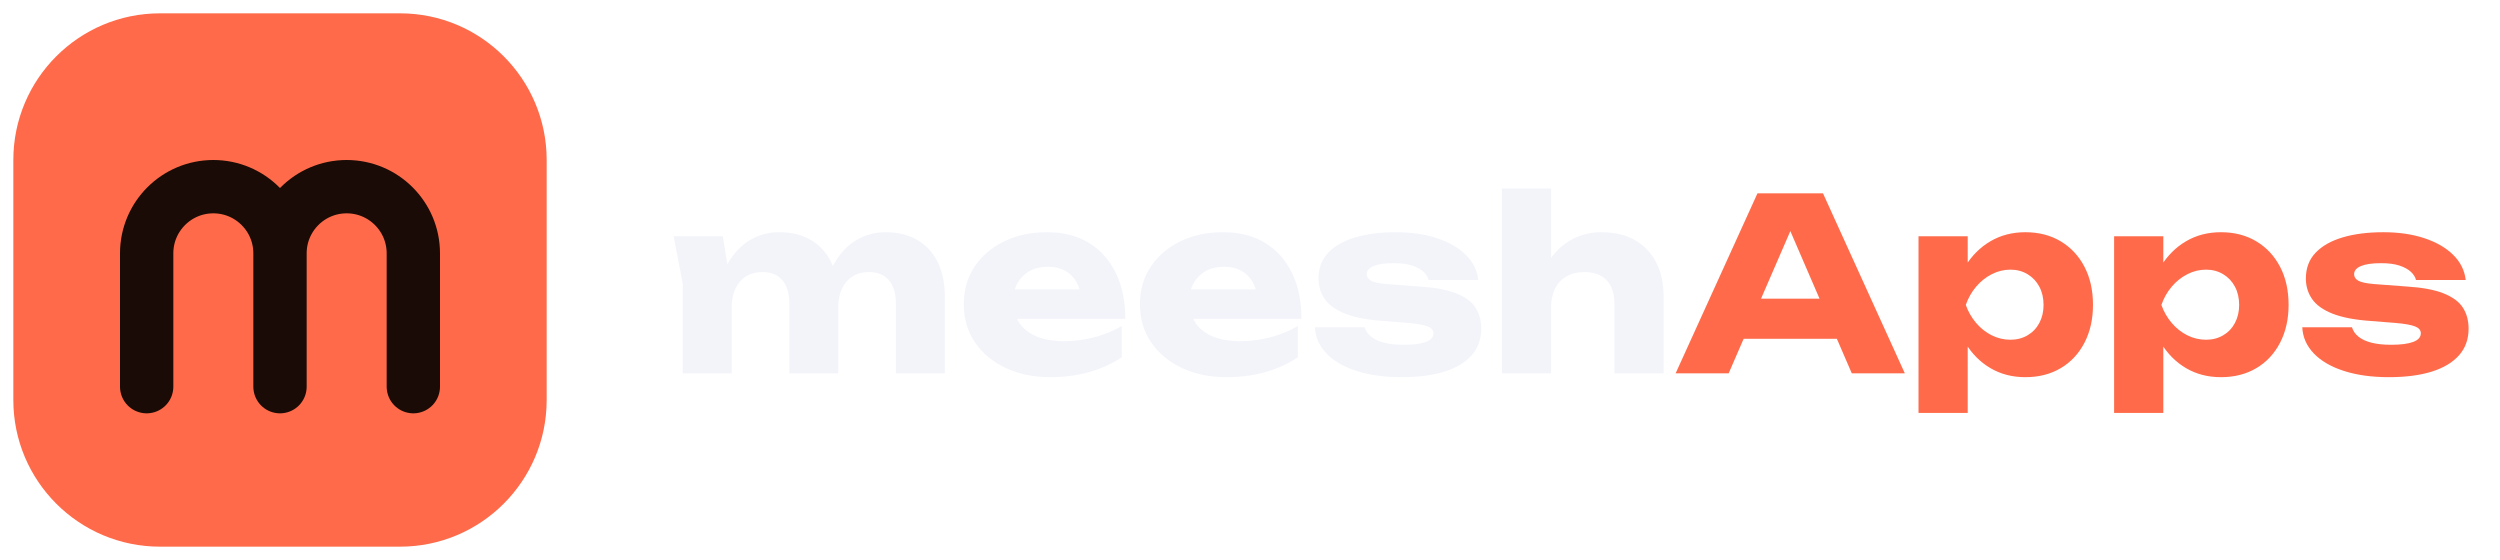
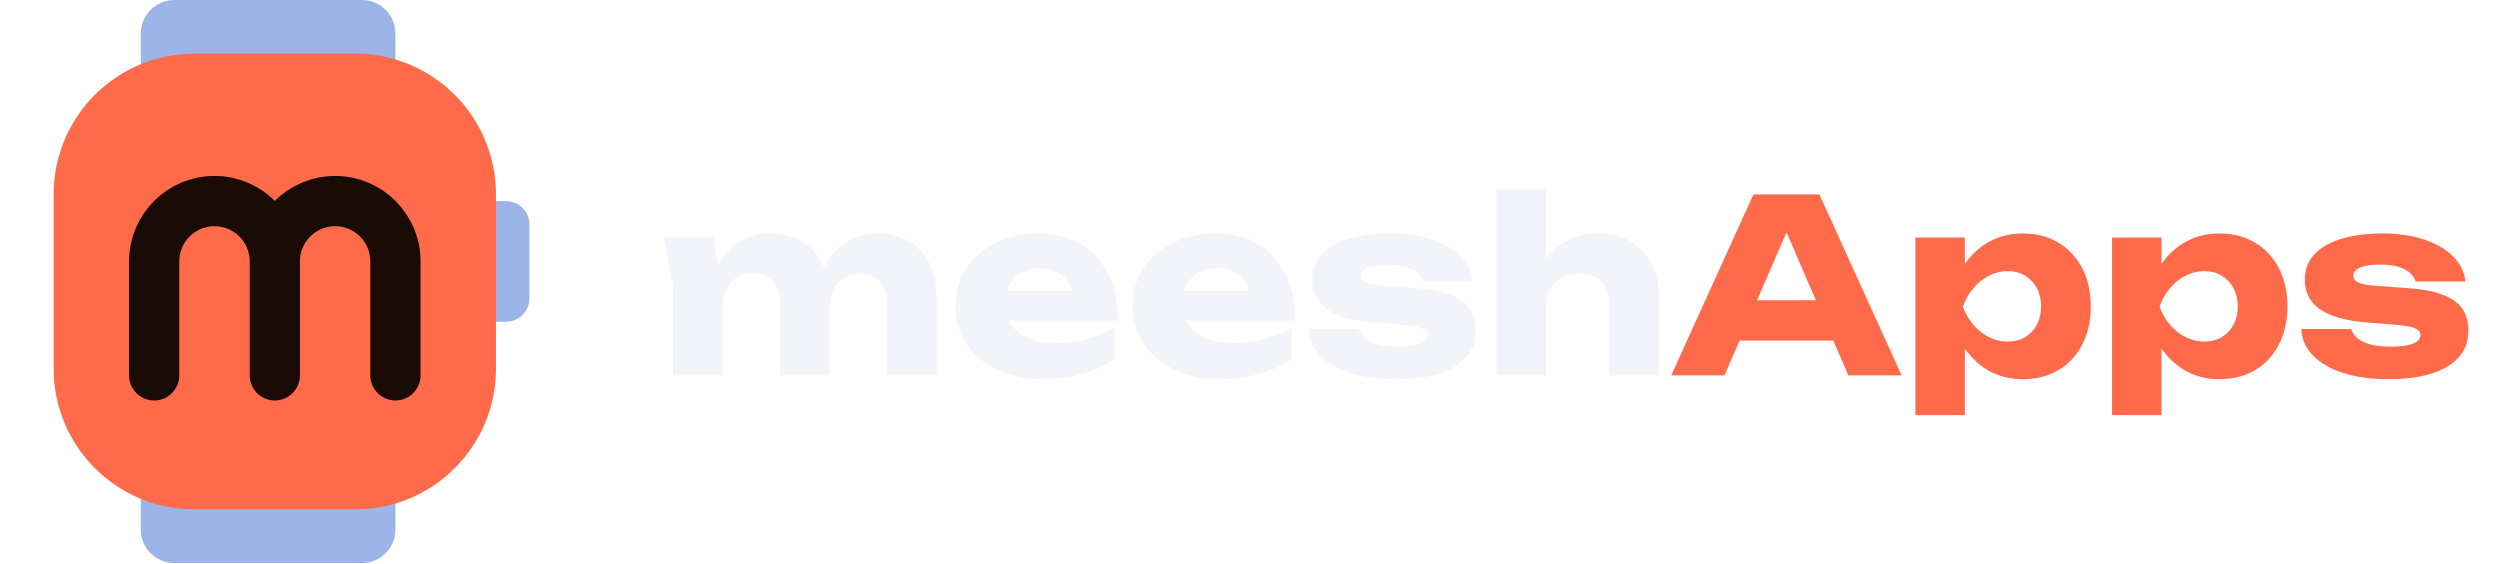
- <svg xmlns="http://www.w3.org/2000/svg" viewBox="0 0 375 84" role="img" aria-label="meeshApps">
-   <rect x="2" y="2" width="80" height="80" rx="22" fill="#FF6B4A" />
-   <path d="M22 58V38a10 10 0 0 1 20 0v20M42 38a10 10 0 0 1 20 0v20" fill="none" stroke="#1A0B06" stroke-width="8" stroke-linecap="round" stroke-linejoin="round" />
-   <path fill="#F3F4FA" d="M101.044 35.444H108.424L109.756 43.652V56.0H102.412V42.536ZM116.848 34.832Q119.692 34.832 121.672 36.02Q123.652 37.208 124.696 39.368Q125.74 41.528 125.74 44.48V56.0H118.396V45.56Q118.396 43.256 117.352 42.032Q116.308 40.808 114.328 40.808Q112.924 40.808 111.898 41.456Q110.872 42.104 110.314 43.292Q109.756 44.48 109.756 46.1L107.488 44.912Q107.92 41.636 109.252 39.386Q110.584 37.136 112.546 35.984Q114.508 34.832 116.848 34.832ZM132.796 34.832Q135.64 34.832 137.638 36.02Q139.636 37.208 140.68 39.368Q141.724 41.528 141.724 44.48V56.0H134.38V45.56Q134.38 43.256 133.336 42.032Q132.292 40.808 130.312 40.808Q128.908 40.808 127.882 41.456Q126.856 42.104 126.298 43.292Q125.74 44.48 125.74 46.1L123.472 44.912Q123.904 41.636 125.218 39.386Q126.532 37.136 128.512 35.984Q130.492 34.832 132.796 34.832ZM157.564 56.576Q153.82 56.576 150.886 55.208Q147.952 53.84 146.26 51.374Q144.568 48.908 144.568 45.632Q144.568 42.428 146.188 39.998Q147.808 37.568 150.634 36.2Q153.46 34.832 157.024 34.832Q160.732 34.832 163.342 36.434Q165.952 38.036 167.374 40.952Q168.796 43.868 168.796 47.828H150.508V43.4H164.656L162.244 44.948Q162.1 43.364 161.452 42.266Q160.804 41.168 159.742 40.592Q158.68 40.016 157.204 40.016Q155.584 40.016 154.432 40.664Q153.28 41.312 152.632 42.446Q151.984 43.58 151.984 45.092Q151.984 47.036 152.866 48.386Q153.748 49.736 155.458 50.456Q157.168 51.176 159.652 51.176Q161.92 51.176 164.17 50.582Q166.42 49.988 168.256 48.908V53.588Q166.132 55.028 163.414 55.802Q160.696 56.576 157.564 56.576ZM183.988 56.576Q180.244 56.576 177.31 55.208Q174.376 53.84 172.684 51.374Q170.992 48.908 170.992 45.632Q170.992 42.428 172.612 39.998Q174.232 37.568 177.058 36.2Q179.884 34.832 183.448 34.832Q187.156 34.832 189.766 36.434Q192.376 38.036 193.798 40.952Q195.22 43.868 195.22 47.828H176.932V43.4H191.08L188.668 44.948Q188.524 43.364 187.876 42.266Q187.228 41.168 186.166 40.592Q185.104 40.016 183.628 40.016Q182.008 40.016 180.856 40.664Q179.704 41.312 179.056 42.446Q178.408 43.58 178.408 45.092Q178.408 47.036 179.29 48.386Q180.172 49.736 181.882 50.456Q183.592 51.176 186.076 51.176Q188.344 51.176 190.594 50.582Q192.844 49.988 194.68 48.908V53.588Q192.556 55.028 189.838 55.802Q187.12 56.576 183.988 56.576ZM222.184 49.304Q222.184 51.68 220.744 53.3Q219.304 54.92 216.64 55.748Q213.976 56.576 210.232 56.576Q206.38 56.576 203.482 55.64Q200.584 54.704 198.964 53.012Q197.344 51.32 197.236 49.088H204.688Q204.94 49.916 205.678 50.51Q206.416 51.104 207.64 51.41Q208.864 51.716 210.556 51.716Q212.752 51.716 213.886 51.284Q215.02 50.852 215.02 49.988Q215.02 49.304 214.156 48.962Q213.292 48.62 211.204 48.44L207.568 48.152Q203.932 47.9 201.79 47.054Q199.648 46.208 198.712 44.858Q197.776 43.508 197.776 41.78Q197.776 39.44 199.234 37.91Q200.692 36.38 203.302 35.606Q205.912 34.832 209.404 34.832Q212.86 34.832 215.56 35.732Q218.26 36.632 219.88 38.234Q221.5 39.836 221.752 41.996H214.3Q214.12 41.312 213.508 40.754Q212.896 40.196 211.816 39.836Q210.736 39.476 209.044 39.476Q207.064 39.476 206.038 39.908Q205.012 40.34 205.012 41.132Q205.012 41.744 205.642 42.104Q206.272 42.464 208.0 42.608L212.788 42.968Q216.352 43.184 218.404 43.994Q220.456 44.804 221.32 46.136Q222.184 47.468 222.184 49.304ZM225.28 28.28H232.66V56.0H225.28ZM240.184 34.832Q243.172 34.832 245.242 36.02Q247.312 37.208 248.428 39.368Q249.544 41.528 249.544 44.48V56.0H242.164V45.56Q242.164 43.256 240.994 42.032Q239.824 40.808 237.628 40.808Q236.116 40.808 234.982 41.456Q233.848 42.104 233.254 43.292Q232.66 44.48 232.66 46.1L230.356 44.912Q230.788 41.636 232.192 39.386Q233.596 37.136 235.666 35.984Q237.736 34.832 240.184 34.832Z" />
-   <path fill="#FF6B4A" d="M259.084 50.816V44.804H277.696V50.816ZM273.448 29 285.724 56.0H277.768L267.472 32.168H269.632L259.3 56.0H251.344L263.62 29ZM287.776 35.444H295.156V41.348L294.832 42.212V47.972L295.156 49.664V61.94H287.776ZM292.816 45.74Q293.284 42.392 294.778 39.962Q296.272 37.532 298.576 36.182Q300.88 34.832 303.796 34.832Q306.82 34.832 309.106 36.2Q311.392 37.568 312.67 40.016Q313.948 42.464 313.948 45.74Q313.948 48.944 312.67 51.41Q311.392 53.876 309.106 55.226Q306.82 56.576 303.796 56.576Q300.88 56.576 298.576 55.226Q296.272 53.876 294.796 51.428Q293.32 48.98 292.816 45.74ZM306.532 45.74Q306.532 44.192 305.902 43.004Q305.272 41.816 304.138 41.132Q303.004 40.448 301.564 40.448Q300.088 40.448 298.756 41.132Q297.424 41.816 296.416 43.004Q295.408 44.192 294.868 45.74Q295.408 47.252 296.416 48.44Q297.424 49.628 298.756 50.294Q300.088 50.96 301.564 50.96Q303.004 50.96 304.138 50.294Q305.272 49.628 305.902 48.44Q306.532 47.252 306.532 45.74ZM317.116 35.444H324.496V41.348L324.172 42.212V47.972L324.496 49.664V61.94H317.116ZM322.156 45.74Q322.624 42.392 324.118 39.962Q325.612 37.532 327.916 36.182Q330.22 34.832 333.136 34.832Q336.16 34.832 338.446 36.2Q340.732 37.568 342.01 40.016Q343.288 42.464 343.288 45.74Q343.288 48.944 342.01 51.41Q340.732 53.876 338.446 55.226Q336.16 56.576 333.136 56.576Q330.22 56.576 327.916 55.226Q325.612 53.876 324.136 51.428Q322.66 48.98 322.156 45.74ZM335.872 45.74Q335.872 44.192 335.242 43.004Q334.612 41.816 333.478 41.132Q332.344 40.448 330.904 40.448Q329.428 40.448 328.096 41.132Q326.764 41.816 325.756 43.004Q324.748 44.192 324.208 45.74Q324.748 47.252 325.756 48.44Q326.764 49.628 328.096 50.294Q329.428 50.96 330.904 50.96Q332.344 50.96 333.478 50.294Q334.612 49.628 335.242 48.44Q335.872 47.252 335.872 45.74ZM370.288 49.304Q370.288 51.68 368.848 53.3Q367.408 54.92 364.744 55.748Q362.08 56.576 358.336 56.576Q354.484 56.576 351.586 55.64Q348.688 54.704 347.068 53.012Q345.448 51.32 345.34 49.088H352.792Q353.044 49.916 353.782 50.51Q354.52 51.104 355.744 51.41Q356.968 51.716 358.66 51.716Q360.856 51.716 361.99 51.284Q363.124 50.852 363.124 49.988Q363.124 49.304 362.26 48.962Q361.396 48.62 359.308 48.44L355.672 48.152Q352.036 47.9 349.894 47.054Q347.752 46.208 346.816 44.858Q345.88 43.508 345.88 41.78Q345.88 39.44 347.338 37.91Q348.796 36.38 351.406 35.606Q354.016 34.832 357.508 34.832Q360.964 34.832 363.664 35.732Q366.364 36.632 367.984 38.234Q369.604 39.836 369.856 41.996H362.404Q362.224 41.312 361.612 40.754Q361 40.196 359.92 39.836Q358.84 39.476 357.148 39.476Q355.168 39.476 354.142 39.908Q353.116 40.34 353.116 41.132Q353.116 41.744 353.746 42.104Q354.376 42.464 356.104 42.608L360.892 42.968Q364.456 43.184 366.508 43.994Q368.56 44.804 369.424 46.136Q370.288 47.468 370.288 49.304Z" />
+ <svg xmlns="http://www.w3.org/2000/svg" viewBox="0 0 373 84" role="img" aria-label="meeshApps">
+   <rect x="21" y="0" width="38" height="14" rx="5" fill="#9DB4E8" />
+   <rect x="21" y="70" width="38" height="14" rx="5" fill="#9DB4E8" />
+   <rect x="70" y="30" width="9" height="18" rx="3.5" fill="#9DB4E8" />
+   <rect x="8" y="8" width="66" height="68" rx="21" fill="#FF6B4A" />
+   <path d="M23 56V39a9 9 0 0 1 18 0v17M41 39a9 9 0 0 1 18 0v17" fill="none" stroke="#1A0B06" stroke-width="7.5" stroke-linecap="round" stroke-linejoin="round" />
+   <path fill="#F3F4FA" d="M99.044 35.444H106.424L107.756 43.652V56.0H100.412V42.536ZM114.848 34.832Q117.692 34.832 119.672 36.02Q121.652 37.208 122.696 39.368Q123.74 41.528 123.74 44.48V56.0H116.396V45.56Q116.396 43.256 115.352 42.032Q114.308 40.808 112.328 40.808Q110.924 40.808 109.898 41.456Q108.872 42.104 108.314 43.292Q107.756 44.48 107.756 46.1L105.488 44.912Q105.92 41.636 107.252 39.386Q108.584 37.136 110.546 35.984Q112.508 34.832 114.848 34.832ZM130.796 34.832Q133.64 34.832 135.638 36.02Q137.636 37.208 138.68 39.368Q139.724 41.528 139.724 44.48V56.0H132.38V45.56Q132.38 43.256 131.336 42.032Q130.292 40.808 128.312 40.808Q126.908 40.808 125.882 41.456Q124.856 42.104 124.298 43.292Q123.74 44.48 123.74 46.1L121.472 44.912Q121.904 41.636 123.218 39.386Q124.532 37.136 126.512 35.984Q128.492 34.832 130.796 34.832ZM155.564 56.576Q151.82 56.576 148.886 55.208Q145.952 53.84 144.26 51.374Q142.568 48.908 142.568 45.632Q142.568 42.428 144.188 39.998Q145.808 37.568 148.634 36.2Q151.46 34.832 155.024 34.832Q158.732 34.832 161.342 36.434Q163.952 38.036 165.374 40.952Q166.796 43.868 166.796 47.828H148.508V43.4H162.656L160.244 44.948Q160.1 43.364 159.452 42.266Q158.804 41.168 157.742 40.592Q156.68 40.016 155.204 40.016Q153.584 40.016 152.432 40.664Q151.28 41.312 150.632 42.446Q149.984 43.58 149.984 45.092Q149.984 47.036 150.866 48.386Q151.748 49.736 153.458 50.456Q155.168 51.176 157.652 51.176Q159.92 51.176 162.17 50.582Q164.42 49.988 166.256 48.908V53.588Q164.132 55.028 161.414 55.802Q158.696 56.576 155.564 56.576ZM181.988 56.576Q178.244 56.576 175.31 55.208Q172.376 53.84 170.684 51.374Q168.992 48.908 168.992 45.632Q168.992 42.428 170.612 39.998Q172.232 37.568 175.058 36.2Q177.884 34.832 181.448 34.832Q185.156 34.832 187.766 36.434Q190.376 38.036 191.798 40.952Q193.22 43.868 193.22 47.828H174.932V43.4H189.08L186.668 44.948Q186.524 43.364 185.876 42.266Q185.228 41.168 184.166 40.592Q183.104 40.016 181.628 40.016Q180.008 40.016 178.856 40.664Q177.704 41.312 177.056 42.446Q176.408 43.58 176.408 45.092Q176.408 47.036 177.29 48.386Q178.172 49.736 179.882 50.456Q181.592 51.176 184.076 51.176Q186.344 51.176 188.594 50.582Q190.844 49.988 192.68 48.908V53.588Q190.556 55.028 187.838 55.802Q185.12 56.576 181.988 56.576ZM220.184 49.304Q220.184 51.68 218.744 53.3Q217.304 54.92 214.64 55.748Q211.976 56.576 208.232 56.576Q204.38 56.576 201.482 55.64Q198.584 54.704 196.964 53.012Q195.344 51.32 195.236 49.088H202.688Q202.94 49.916 203.678 50.51Q204.416 51.104 205.64 51.41Q206.864 51.716 208.556 51.716Q210.752 51.716 211.886 51.284Q213.02 50.852 213.02 49.988Q213.02 49.304 212.156 48.962Q211.292 48.62 209.204 48.44L205.568 48.152Q201.932 47.9 199.79 47.054Q197.648 46.208 196.712 44.858Q195.776 43.508 195.776 41.78Q195.776 39.44 197.234 37.91Q198.692 36.38 201.302 35.606Q203.912 34.832 207.404 34.832Q210.86 34.832 213.56 35.732Q216.26 36.632 217.88 38.234Q219.5 39.836 219.752 41.996H212.3Q212.12 41.312 211.508 40.754Q210.896 40.196 209.816 39.836Q208.736 39.476 207.044 39.476Q205.064 39.476 204.038 39.908Q203.012 40.34 203.012 41.132Q203.012 41.744 203.642 42.104Q204.272 42.464 206.0 42.608L210.788 42.968Q214.352 43.184 216.404 43.994Q218.456 44.804 219.32 46.136Q220.184 47.468 220.184 49.304ZM223.28 28.28H230.66V56.0H223.28ZM238.184 34.832Q241.172 34.832 243.242 36.02Q245.312 37.208 246.428 39.368Q247.544 41.528 247.544 44.48V56.0H240.164V45.56Q240.164 43.256 238.994 42.032Q237.824 40.808 235.628 40.808Q234.116 40.808 232.982 41.456Q231.848 42.104 231.254 43.292Q230.66 44.48 230.66 46.1L228.356 44.912Q228.788 41.636 230.192 39.386Q231.596 37.136 233.666 35.984Q235.736 34.832 238.184 34.832Z" />
+   <path fill="#FF6B4A" d="M257.084 50.816V44.804H275.696V50.816ZM271.448 29 283.724 56.0H275.768L265.472 32.168H267.632L257.3 56.0H249.344L261.62 29ZM285.776 35.444H293.156V41.348L292.832 42.212V47.972L293.156 49.664V61.94H285.776ZM290.816 45.74Q291.284 42.392 292.778 39.962Q294.272 37.532 296.576 36.182Q298.88 34.832 301.796 34.832Q304.82 34.832 307.106 36.2Q309.392 37.568 310.67 40.016Q311.948 42.464 311.948 45.74Q311.948 48.944 310.67 51.41Q309.392 53.876 307.106 55.226Q304.82 56.576 301.796 56.576Q298.88 56.576 296.576 55.226Q294.272 53.876 292.796 51.428Q291.32 48.98 290.816 45.74ZM304.532 45.74Q304.532 44.192 303.902 43.004Q303.272 41.816 302.138 41.132Q301.004 40.448 299.564 40.448Q298.088 40.448 296.756 41.132Q295.424 41.816 294.416 43.004Q293.408 44.192 292.868 45.74Q293.408 47.252 294.416 48.44Q295.424 49.628 296.756 50.294Q298.088 50.96 299.564 50.96Q301.004 50.96 302.138 50.294Q303.272 49.628 303.902 48.44Q304.532 47.252 304.532 45.74ZM315.116 35.444H322.496V41.348L322.172 42.212V47.972L322.496 49.664V61.94H315.116ZM320.156 45.74Q320.624 42.392 322.118 39.962Q323.612 37.532 325.916 36.182Q328.22 34.832 331.136 34.832Q334.16 34.832 336.446 36.2Q338.732 37.568 340.01 40.016Q341.288 42.464 341.288 45.74Q341.288 48.944 340.01 51.41Q338.732 53.876 336.446 55.226Q334.16 56.576 331.136 56.576Q328.22 56.576 325.916 55.226Q323.612 53.876 322.136 51.428Q320.66 48.98 320.156 45.74ZM333.872 45.74Q333.872 44.192 333.242 43.004Q332.612 41.816 331.478 41.132Q330.344 40.448 328.904 40.448Q327.428 40.448 326.096 41.132Q324.764 41.816 323.756 43.004Q322.748 44.192 322.208 45.74Q322.748 47.252 323.756 48.44Q324.764 49.628 326.096 50.294Q327.428 50.96 328.904 50.96Q330.344 50.96 331.478 50.294Q332.612 49.628 333.242 48.44Q333.872 47.252 333.872 45.74ZM368.288 49.304Q368.288 51.68 366.848 53.3Q365.408 54.92 362.744 55.748Q360.08 56.576 356.336 56.576Q352.484 56.576 349.586 55.64Q346.688 54.704 345.068 53.012Q343.448 51.32 343.34 49.088H350.792Q351.044 49.916 351.782 50.51Q352.52 51.104 353.744 51.41Q354.968 51.716 356.66 51.716Q358.856 51.716 359.99 51.284Q361.124 50.852 361.124 49.988Q361.124 49.304 360.26 48.962Q359.396 48.62 357.308 48.44L353.672 48.152Q350.036 47.9 347.894 47.054Q345.752 46.208 344.816 44.858Q343.88 43.508 343.88 41.78Q343.88 39.44 345.338 37.91Q346.796 36.38 349.406 35.606Q352.016 34.832 355.508 34.832Q358.964 34.832 361.664 35.732Q364.364 36.632 365.984 38.234Q367.604 39.836 367.856 41.996H360.404Q360.224 41.312 359.612 40.754Q359 40.196 357.92 39.836Q356.84 39.476 355.148 39.476Q353.168 39.476 352.142 39.908Q351.116 40.34 351.116 41.132Q351.116 41.744 351.746 42.104Q352.376 42.464 354.104 42.608L358.892 42.968Q362.456 43.184 364.508 43.994Q366.56 44.804 367.424 46.136Q368.288 47.468 368.288 49.304Z" />
</svg>
